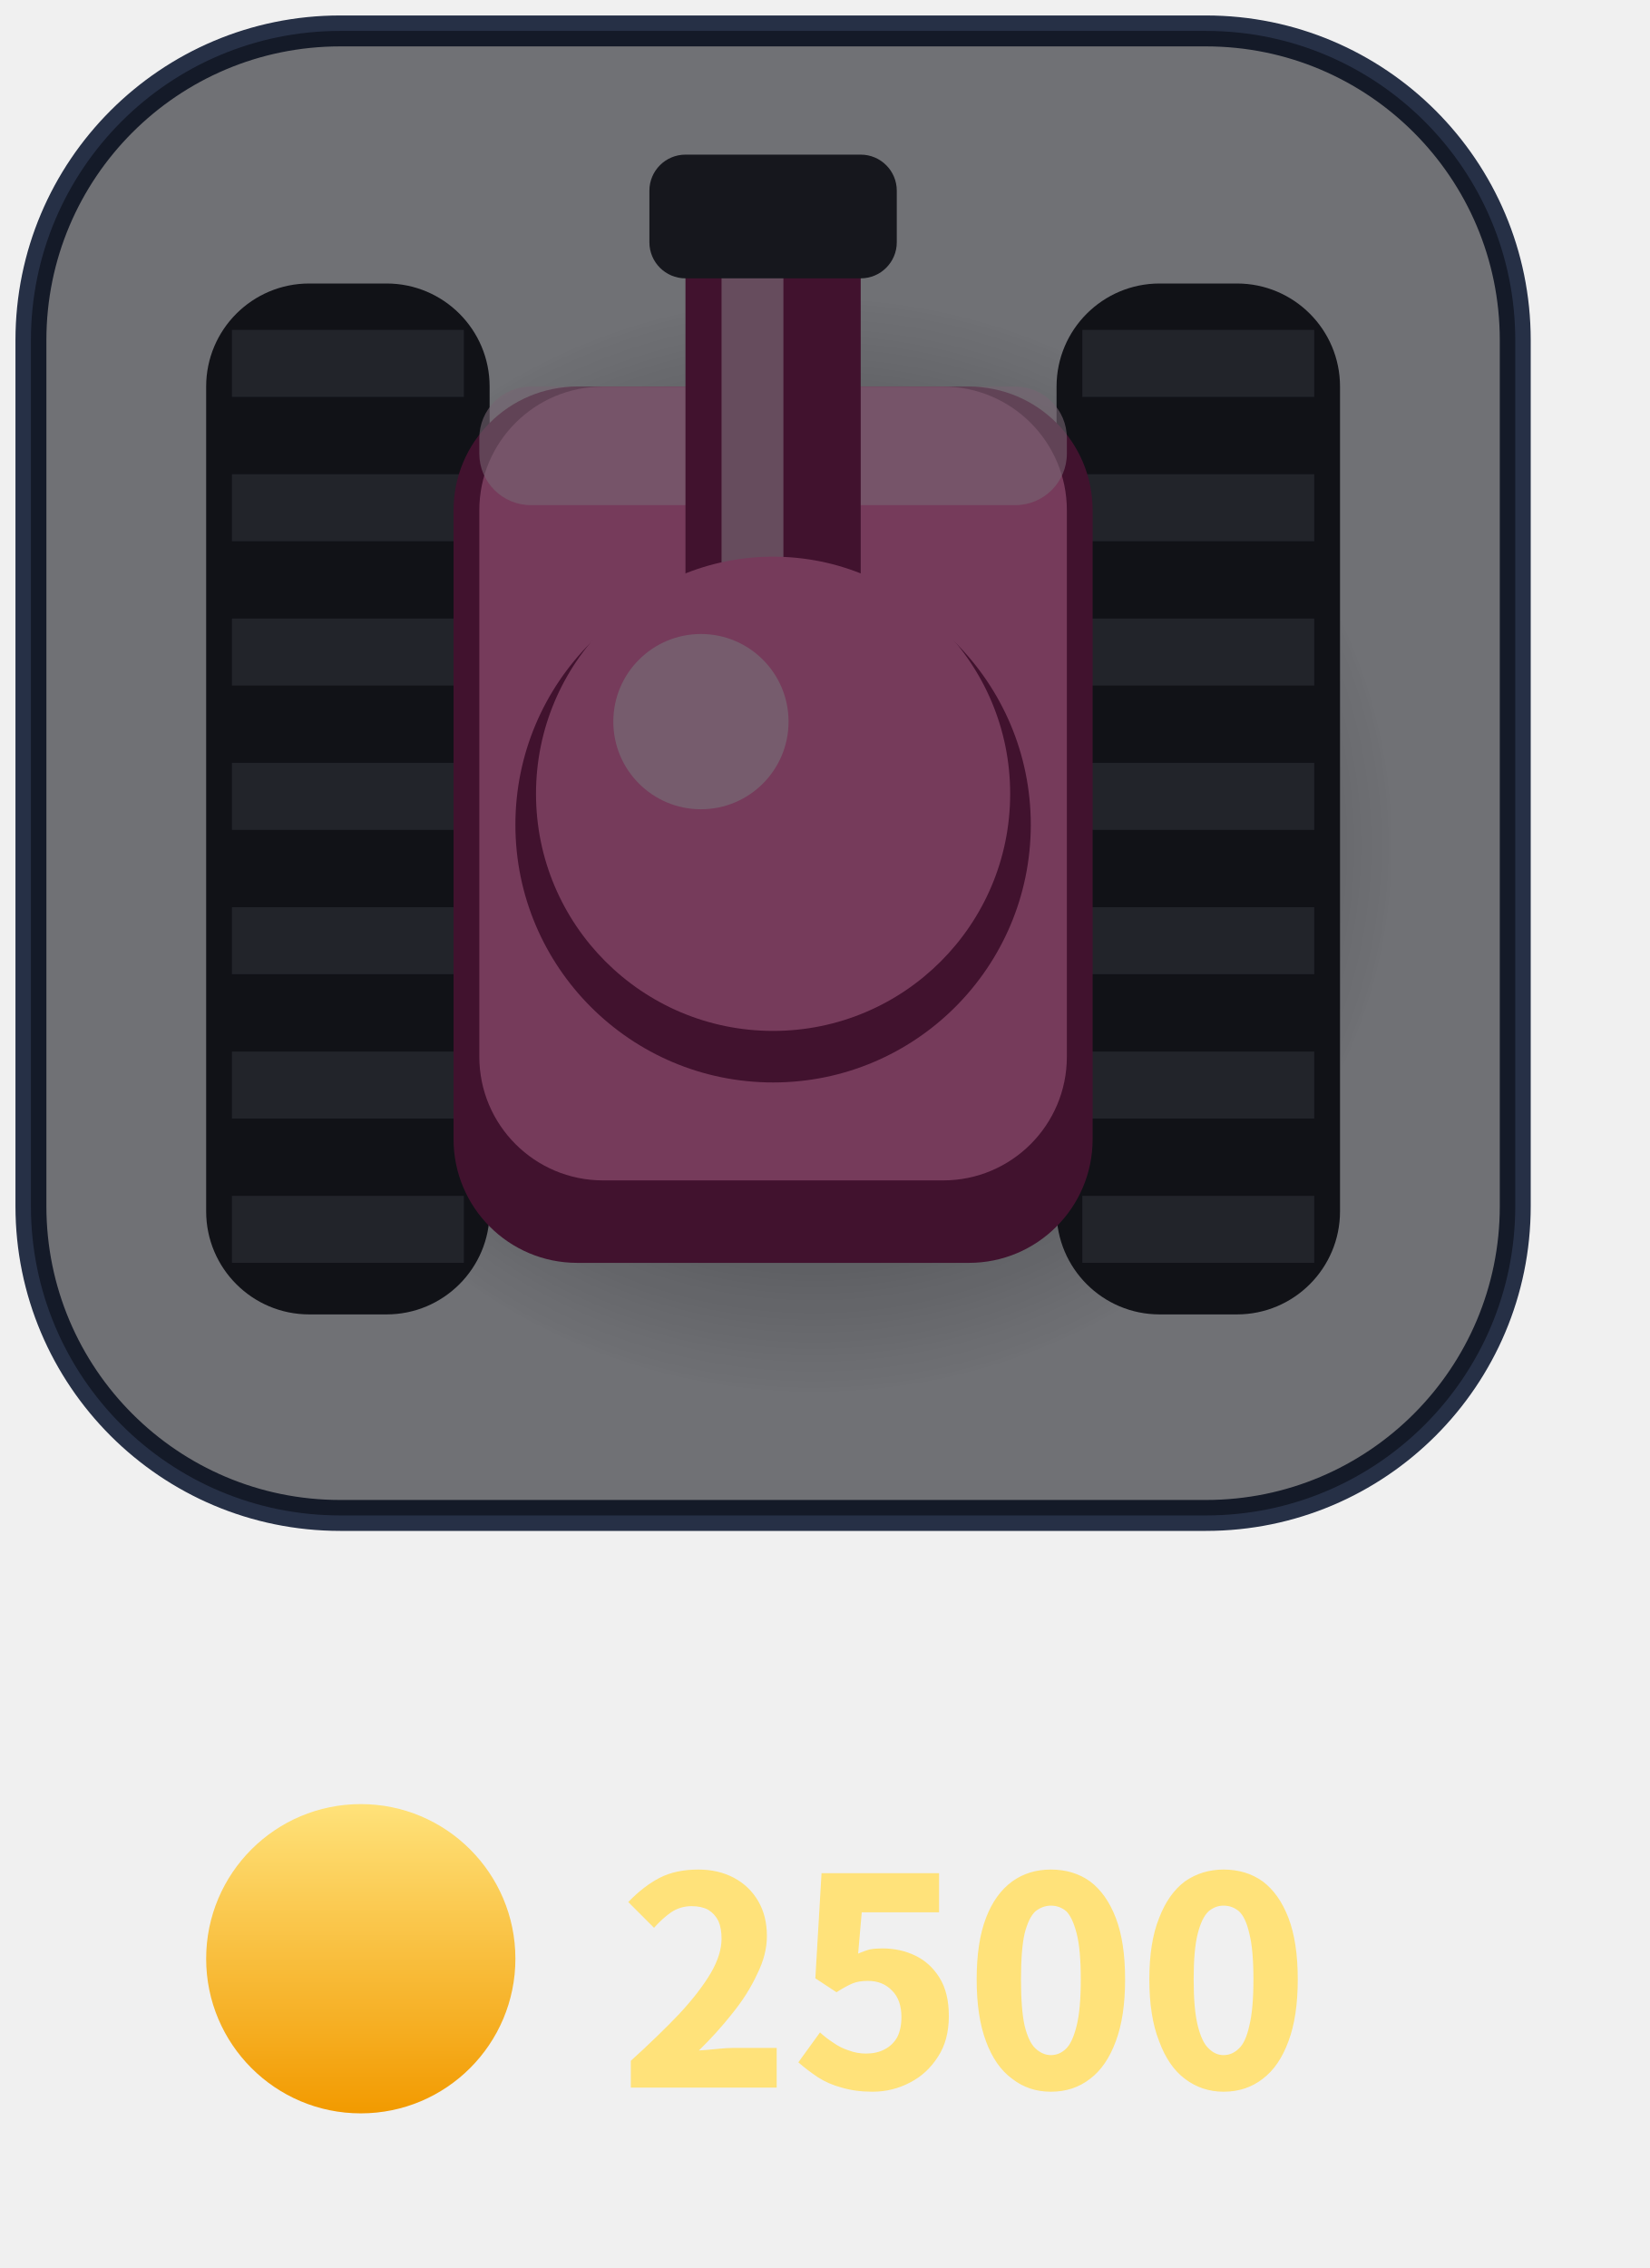
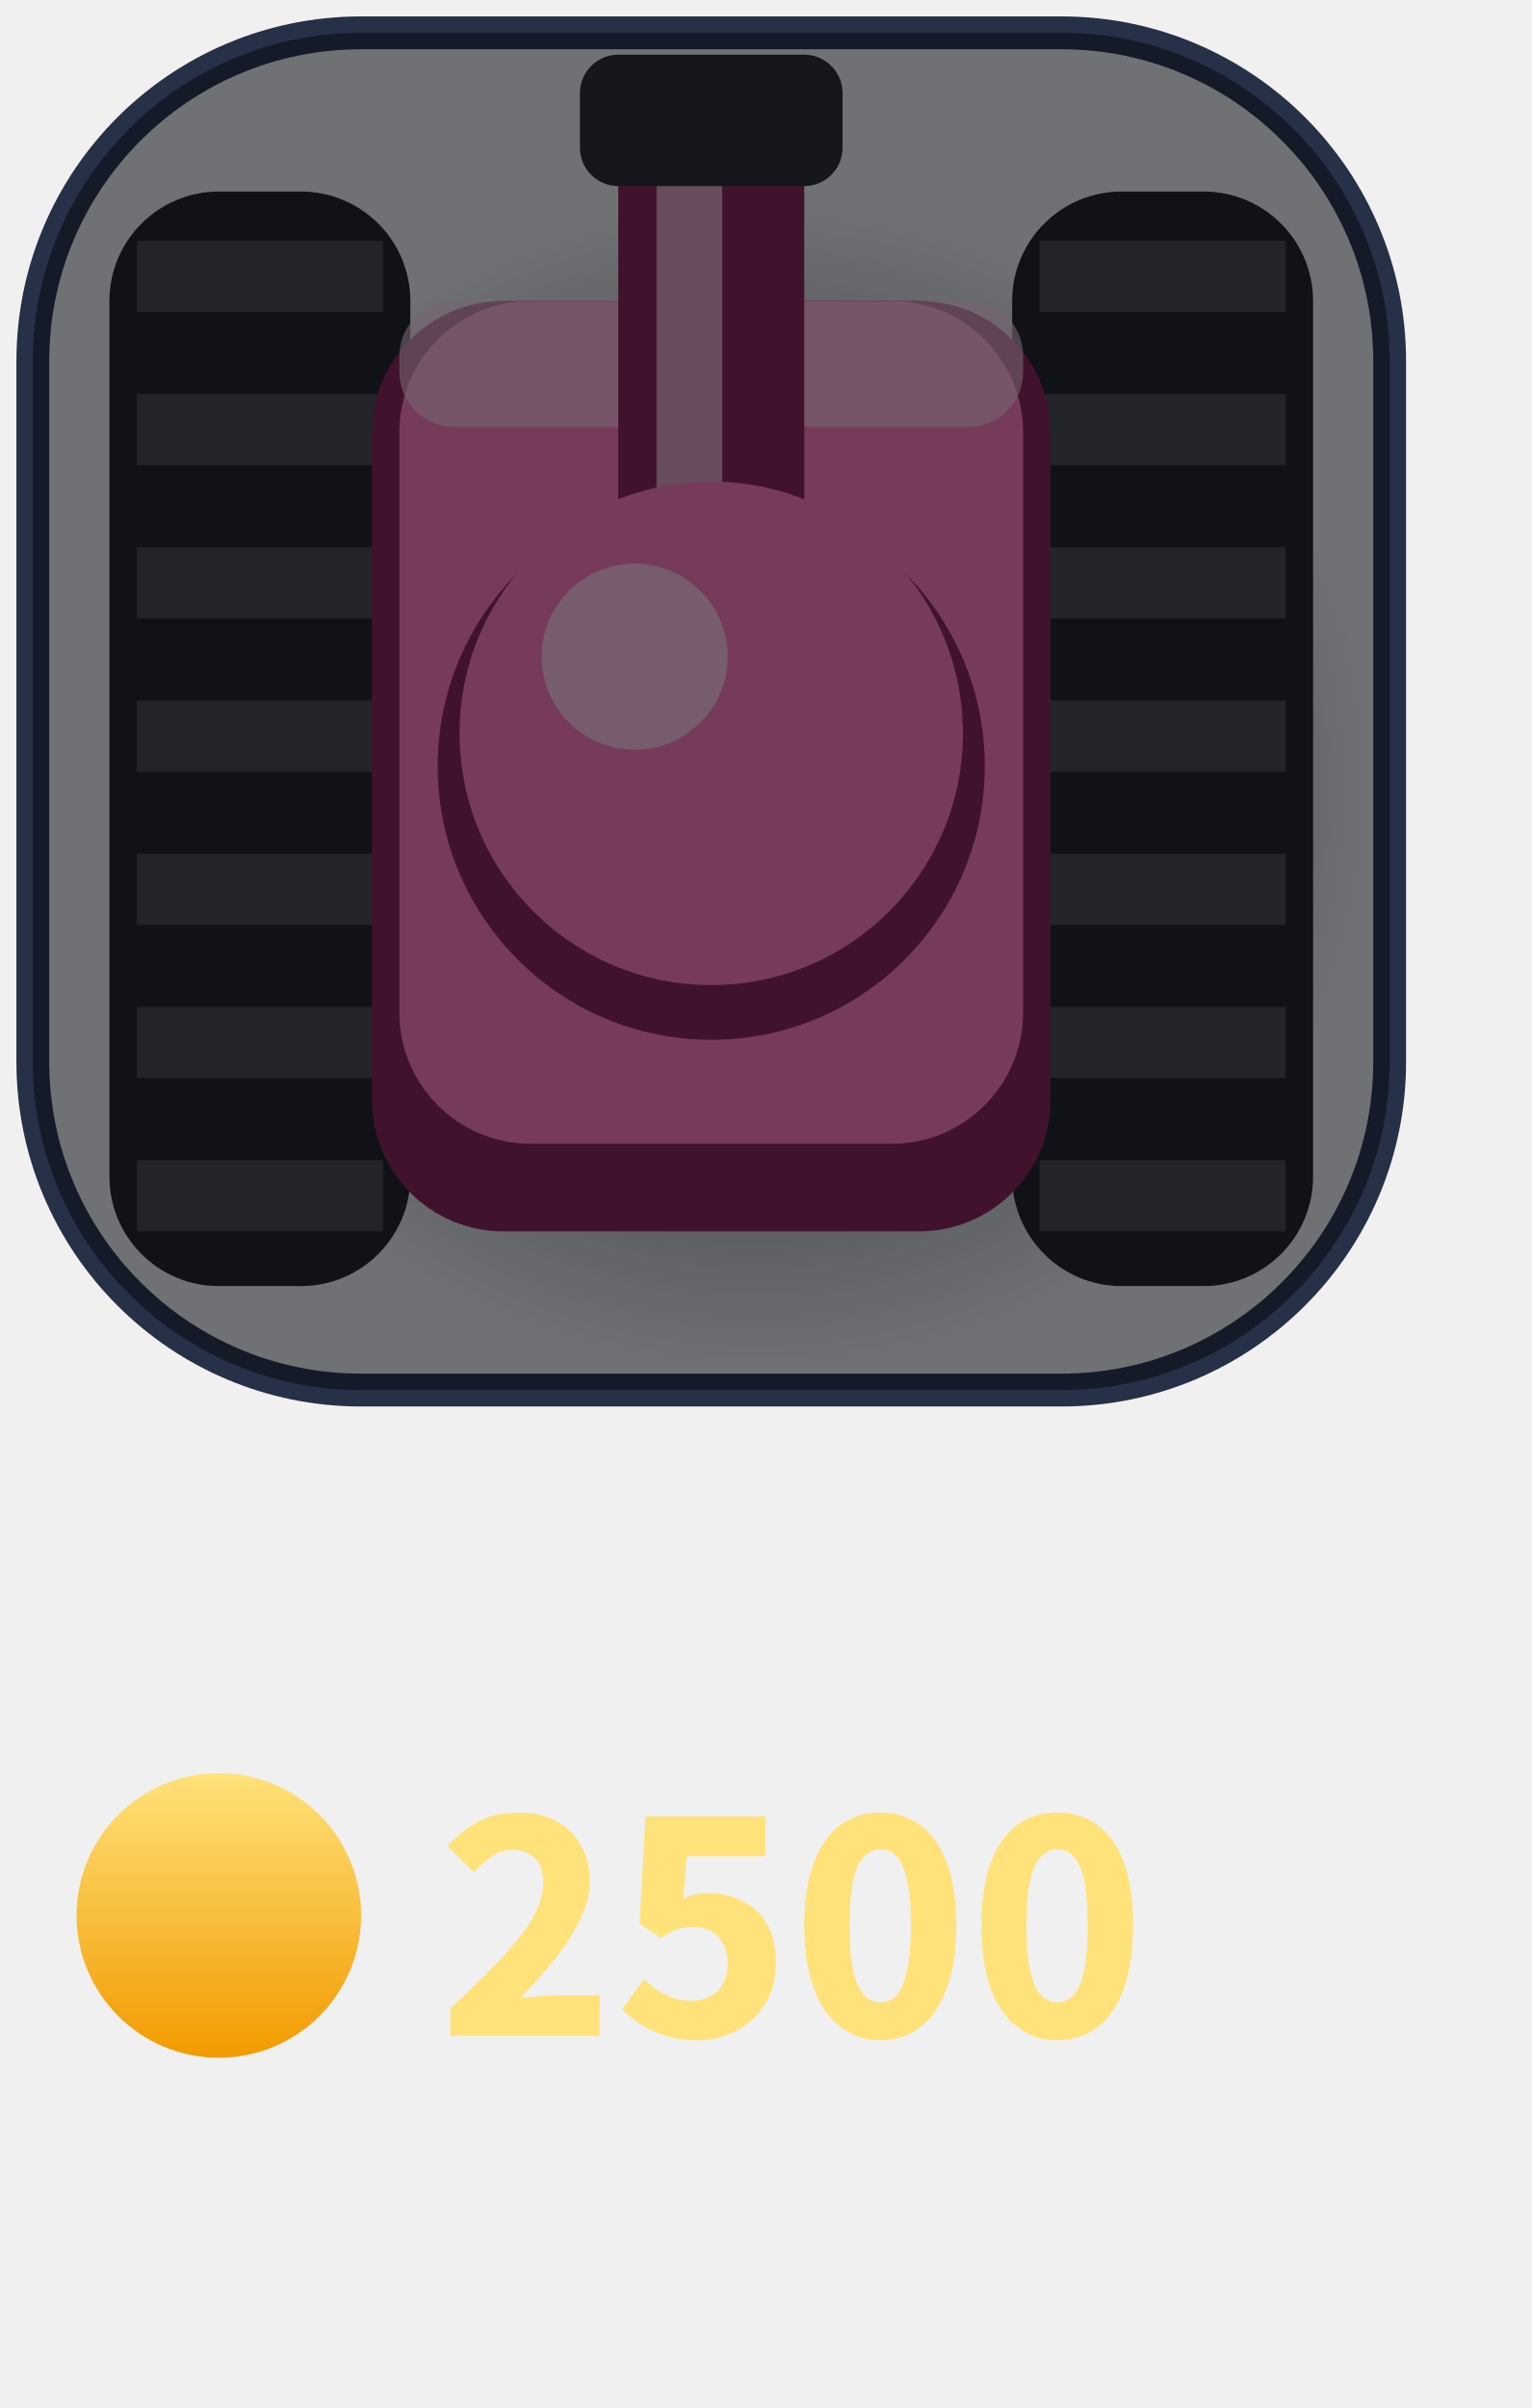
- <svg xmlns="http://www.w3.org/2000/svg" width="128" height="176" viewBox="0 0 32 44">
+ <svg xmlns="http://www.w3.org/2000/svg" width="112" height="176" viewBox="0 0 28 44">
  <defs>
    <radialGradient id="sh" cx="0.5" cy="0.5" r="0.5">
      <stop offset="0" stop-color="#000" stop-opacity="0.45" />
      <stop offset="0.7" stop-color="#000" stop-opacity="0.2" />
      <stop offset="1" stop-color="#000" stop-opacity="0" />
    </radialGradient>
    <linearGradient id="gold" x1="0" y1="0" x2="0" y2="1">
      <stop offset="0" stop-color="#ffe27a" />
      <stop offset="1" stop-color="#f29a00" />
    </linearGradient>
  </defs>
-   <rect x="0.6" y="0.6" width="28.8" height="28.8" rx="6" fill="#ffffff" fill-opacity="0.04" stroke="#263046" stroke-width="0.6" />
-   <g transform="translate(3 3)">
+   <rect x="0.6" y="0.6" width="24.8" height="24.8" rx="6" fill="#ffffff" fill-opacity="0.04" stroke="#263046" stroke-width="0.6" />
+   <g transform="translate(1 1)">
    <ellipse cx="12.8" cy="13.4" rx="11.2" ry="10.6" fill="url(#sh)" />
    <rect x="1" y="2.5" width="5.5" height="20" rx="2" fill="#1e1e22" />
    <rect x="1.5" y="3.4" width="4.5" height="1.3" fill="#44464c" />
    <rect x="1.5" y="6.2" width="4.5" height="1.3" fill="#44464c" />
    <rect x="1.5" y="9.0" width="4.5" height="1.3" fill="#44464c" />
    <rect x="1.5" y="11.8" width="4.5" height="1.3" fill="#44464c" />
    <rect x="1.5" y="14.6" width="4.5" height="1.3" fill="#44464c" />
    <rect x="1.5" y="17.4" width="4.5" height="1.3" fill="#44464c" />
    <rect x="1.5" y="20.2" width="4.5" height="1.3" fill="#44464c" />
    <rect x="17.5" y="2.5" width="5.5" height="20" rx="2" fill="#1e1e22" />
    <rect x="18.0" y="3.4" width="4.5" height="1.3" fill="#44464c" />
    <rect x="18.0" y="6.2" width="4.5" height="1.3" fill="#44464c" />
    <rect x="18.0" y="9.0" width="4.5" height="1.3" fill="#44464c" />
    <rect x="18.0" y="11.8" width="4.5" height="1.3" fill="#44464c" />
    <rect x="18.0" y="14.6" width="4.5" height="1.3" fill="#44464c" />
    <rect x="18.0" y="17.4" width="4.5" height="1.3" fill="#44464c" />
    <rect x="18.0" y="20.2" width="4.5" height="1.3" fill="#44464c" />
    <rect x="5.8" y="4.5" width="12.4" height="17" rx="2.4" fill="#8a1f55" />
    <rect x="6.3" y="4.5" width="11.4" height="15.4" rx="2.4" fill="#ff7ab8" />
    <rect x="6.3" y="4.5" width="11.4" height="2.3" rx="1" fill="#ffd6ea" fill-opacity="0.6" />
    <rect x="10.3" y="0.8" width="3.4" height="11" rx="1" fill="#8a1f55" />
    <rect x="11" y="0.8" width="1.2" height="10" fill="#ffd6ea" fill-opacity="0.7" />
    <rect x="9.6" y="0" width="4.8" height="2.4" rx="0.7" fill="#2a2a2e" />
    <circle cx="12" cy="13" r="5" fill="#8a1f55" />
    <circle cx="12" cy="12.4" r="4.6" fill="#ff7ab8" />
    <circle cx="10.6" cy="11" r="1.7" fill="#ffd6ea" fill-opacity="0.8" />
  </g>
-   <rect x="0.6" y="0.6" width="28.8" height="28.8" rx="6" fill="#07090f" fill-opacity="0.55" />
-   <circle cx="7" cy="38" r="3" fill="url(#gold)" />
-   <path d="M12.24 40.5V39.98Q12.78 39.49 13.18 39.07Q13.57 38.65 13.79 38.28Q14 37.92 14 37.61Q14 37.41 13.94 37.27Q13.87 37.13 13.74 37.05Q13.61 36.98 13.42 36.98Q13.2 36.98 13.02 37.1Q12.85 37.22 12.69 37.4L12.19 36.9Q12.49 36.59 12.8 36.43Q13.11 36.27 13.55 36.27Q13.94 36.27 14.24 36.43Q14.54 36.59 14.71 36.88Q14.88 37.17 14.88 37.56Q14.88 37.92 14.69 38.3Q14.51 38.69 14.21 39.06Q13.91 39.44 13.56 39.78Q13.72 39.77 13.91 39.75Q14.1 39.73 14.24 39.73H15.07V40.5ZM16.93 40.58Q16.6 40.58 16.33 40.5Q16.07 40.43 15.87 40.3Q15.66 40.16 15.49 40.01L15.91 39.43Q16.03 39.54 16.17 39.63Q16.31 39.73 16.47 39.78Q16.63 39.84 16.8 39.84Q17.01 39.84 17.16 39.76Q17.32 39.68 17.41 39.52Q17.49 39.36 17.49 39.13Q17.49 38.8 17.31 38.62Q17.13 38.43 16.84 38.43Q16.66 38.43 16.54 38.48Q16.42 38.53 16.23 38.65L15.82 38.38L15.94 36.34H18.22V37.1H16.72L16.65 37.9Q16.77 37.85 16.87 37.82Q16.98 37.8 17.12 37.8Q17.47 37.8 17.76 37.94Q18.05 38.08 18.23 38.37Q18.41 38.66 18.41 39.11Q18.41 39.58 18.2 39.9Q17.99 40.23 17.66 40.4Q17.32 40.58 16.93 40.58ZM20.39 40.58Q19.96 40.58 19.64 40.33Q19.31 40.09 19.13 39.6Q18.95 39.12 18.95 38.4Q18.95 37.68 19.13 37.21Q19.31 36.74 19.64 36.5Q19.96 36.27 20.39 36.27Q20.83 36.27 21.15 36.5Q21.47 36.74 21.65 37.21Q21.83 37.68 21.83 38.4Q21.83 39.12 21.65 39.6Q21.47 40.09 21.15 40.33Q20.83 40.58 20.39 40.58ZM20.39 39.87Q20.56 39.87 20.69 39.74Q20.81 39.62 20.89 39.3Q20.97 38.98 20.97 38.4Q20.97 37.82 20.89 37.51Q20.81 37.2 20.69 37.08Q20.56 36.97 20.39 36.97Q20.23 36.97 20.09 37.08Q19.96 37.2 19.88 37.51Q19.81 37.82 19.81 38.4Q19.81 38.98 19.88 39.3Q19.96 39.62 20.09 39.74Q20.23 39.87 20.39 39.87ZM23.74 40.58Q23.32 40.58 22.99 40.33Q22.67 40.09 22.49 39.6Q22.3 39.12 22.3 38.4Q22.3 37.68 22.49 37.21Q22.67 36.74 22.99 36.5Q23.32 36.27 23.74 36.27Q24.18 36.27 24.5 36.5Q24.82 36.74 25 37.21Q25.18 37.68 25.18 38.4Q25.18 39.12 25 39.6Q24.82 40.09 24.5 40.33Q24.18 40.58 23.74 40.58ZM23.74 39.87Q23.91 39.87 24.04 39.74Q24.17 39.62 24.24 39.3Q24.32 38.98 24.32 38.4Q24.32 37.82 24.24 37.51Q24.17 37.2 24.04 37.08Q23.91 36.97 23.74 36.97Q23.58 36.97 23.45 37.08Q23.32 37.2 23.24 37.51Q23.16 37.82 23.16 38.4Q23.16 38.98 23.24 39.3Q23.32 39.62 23.45 39.74Q23.58 39.87 23.74 39.87Z" fill="#ffe27a" />
+   <rect x="0.6" y="0.6" width="24.8" height="24.8" rx="6" fill="#07090f" fill-opacity="0.55" />
+   <circle cx="4" cy="35" r="2.6" fill="url(#gold)" />
+   <path d="M8.23 37.2V36.7Q8.75 36.22 9.13 35.82Q9.52 35.41 9.73 35.06Q9.93 34.71 9.93 34.41Q9.93 34.22 9.87 34.08Q9.8 33.95 9.68 33.88Q9.55 33.8 9.37 33.8Q9.16 33.8 8.99 33.92Q8.82 34.04 8.66 34.21L8.18 33.73Q8.47 33.43 8.77 33.27Q9.07 33.12 9.49 33.12Q9.87 33.12 10.16 33.27Q10.45 33.43 10.61 33.71Q10.78 33.99 10.78 34.37Q10.78 34.72 10.6 35.08Q10.42 35.45 10.13 35.81Q9.84 36.17 9.51 36.51Q9.66 36.49 9.84 36.48Q10.03 36.46 10.16 36.46H10.96V37.2ZM12.75 37.28Q12.43 37.28 12.18 37.2Q11.93 37.13 11.73 37Q11.53 36.88 11.37 36.72L11.77 36.17Q11.89 36.28 12.02 36.37Q12.15 36.45 12.31 36.51Q12.46 36.56 12.63 36.56Q12.83 36.56 12.98 36.48Q13.13 36.41 13.21 36.26Q13.3 36.1 13.3 35.88Q13.3 35.56 13.12 35.38Q12.95 35.21 12.67 35.21Q12.49 35.21 12.38 35.25Q12.26 35.3 12.08 35.41L11.69 35.15L11.8 33.19H13.99V33.92H12.55L12.49 34.69Q12.6 34.64 12.7 34.62Q12.81 34.59 12.94 34.59Q13.27 34.59 13.55 34.73Q13.84 34.86 14.01 35.14Q14.18 35.42 14.18 35.86Q14.18 36.31 13.98 36.62Q13.78 36.94 13.45 37.11Q13.13 37.28 12.75 37.28ZM16.09 37.28Q15.68 37.28 15.37 37.04Q15.05 36.81 14.88 36.34Q14.7 35.87 14.7 35.18Q14.7 34.48 14.88 34.03Q15.05 33.57 15.37 33.34Q15.68 33.12 16.09 33.12Q16.51 33.12 16.82 33.35Q17.13 33.58 17.3 34.03Q17.48 34.48 17.48 35.18Q17.48 35.87 17.3 36.34Q17.13 36.81 16.82 37.04Q16.51 37.28 16.09 37.28ZM16.09 36.59Q16.25 36.59 16.38 36.47Q16.5 36.35 16.57 36.04Q16.65 35.73 16.65 35.18Q16.65 34.62 16.57 34.32Q16.5 34.02 16.38 33.91Q16.25 33.79 16.09 33.79Q15.93 33.79 15.81 33.91Q15.68 34.02 15.6 34.32Q15.53 34.62 15.53 35.18Q15.53 35.73 15.6 36.04Q15.68 36.35 15.81 36.47Q15.93 36.59 16.09 36.59ZM19.32 37.28Q18.91 37.28 18.6 37.04Q18.29 36.81 18.11 36.34Q17.94 35.87 17.94 35.18Q17.94 34.48 18.11 34.03Q18.29 33.57 18.6 33.34Q18.91 33.12 19.32 33.12Q19.75 33.12 20.06 33.35Q20.37 33.58 20.54 34.03Q20.71 34.48 20.71 35.18Q20.71 35.87 20.54 36.34Q20.37 36.81 20.06 37.04Q19.75 37.28 19.32 37.28ZM19.32 36.59Q19.49 36.59 19.61 36.47Q19.73 36.35 19.81 36.04Q19.88 35.73 19.88 35.18Q19.88 34.62 19.81 34.32Q19.73 34.02 19.61 33.91Q19.49 33.79 19.32 33.79Q19.17 33.79 19.04 33.91Q18.91 34.02 18.84 34.32Q18.76 34.62 18.76 35.18Q18.76 35.73 18.84 36.04Q18.91 36.35 19.04 36.47Q19.17 36.59 19.32 36.59Z" fill="#ffe27a" />
</svg>
